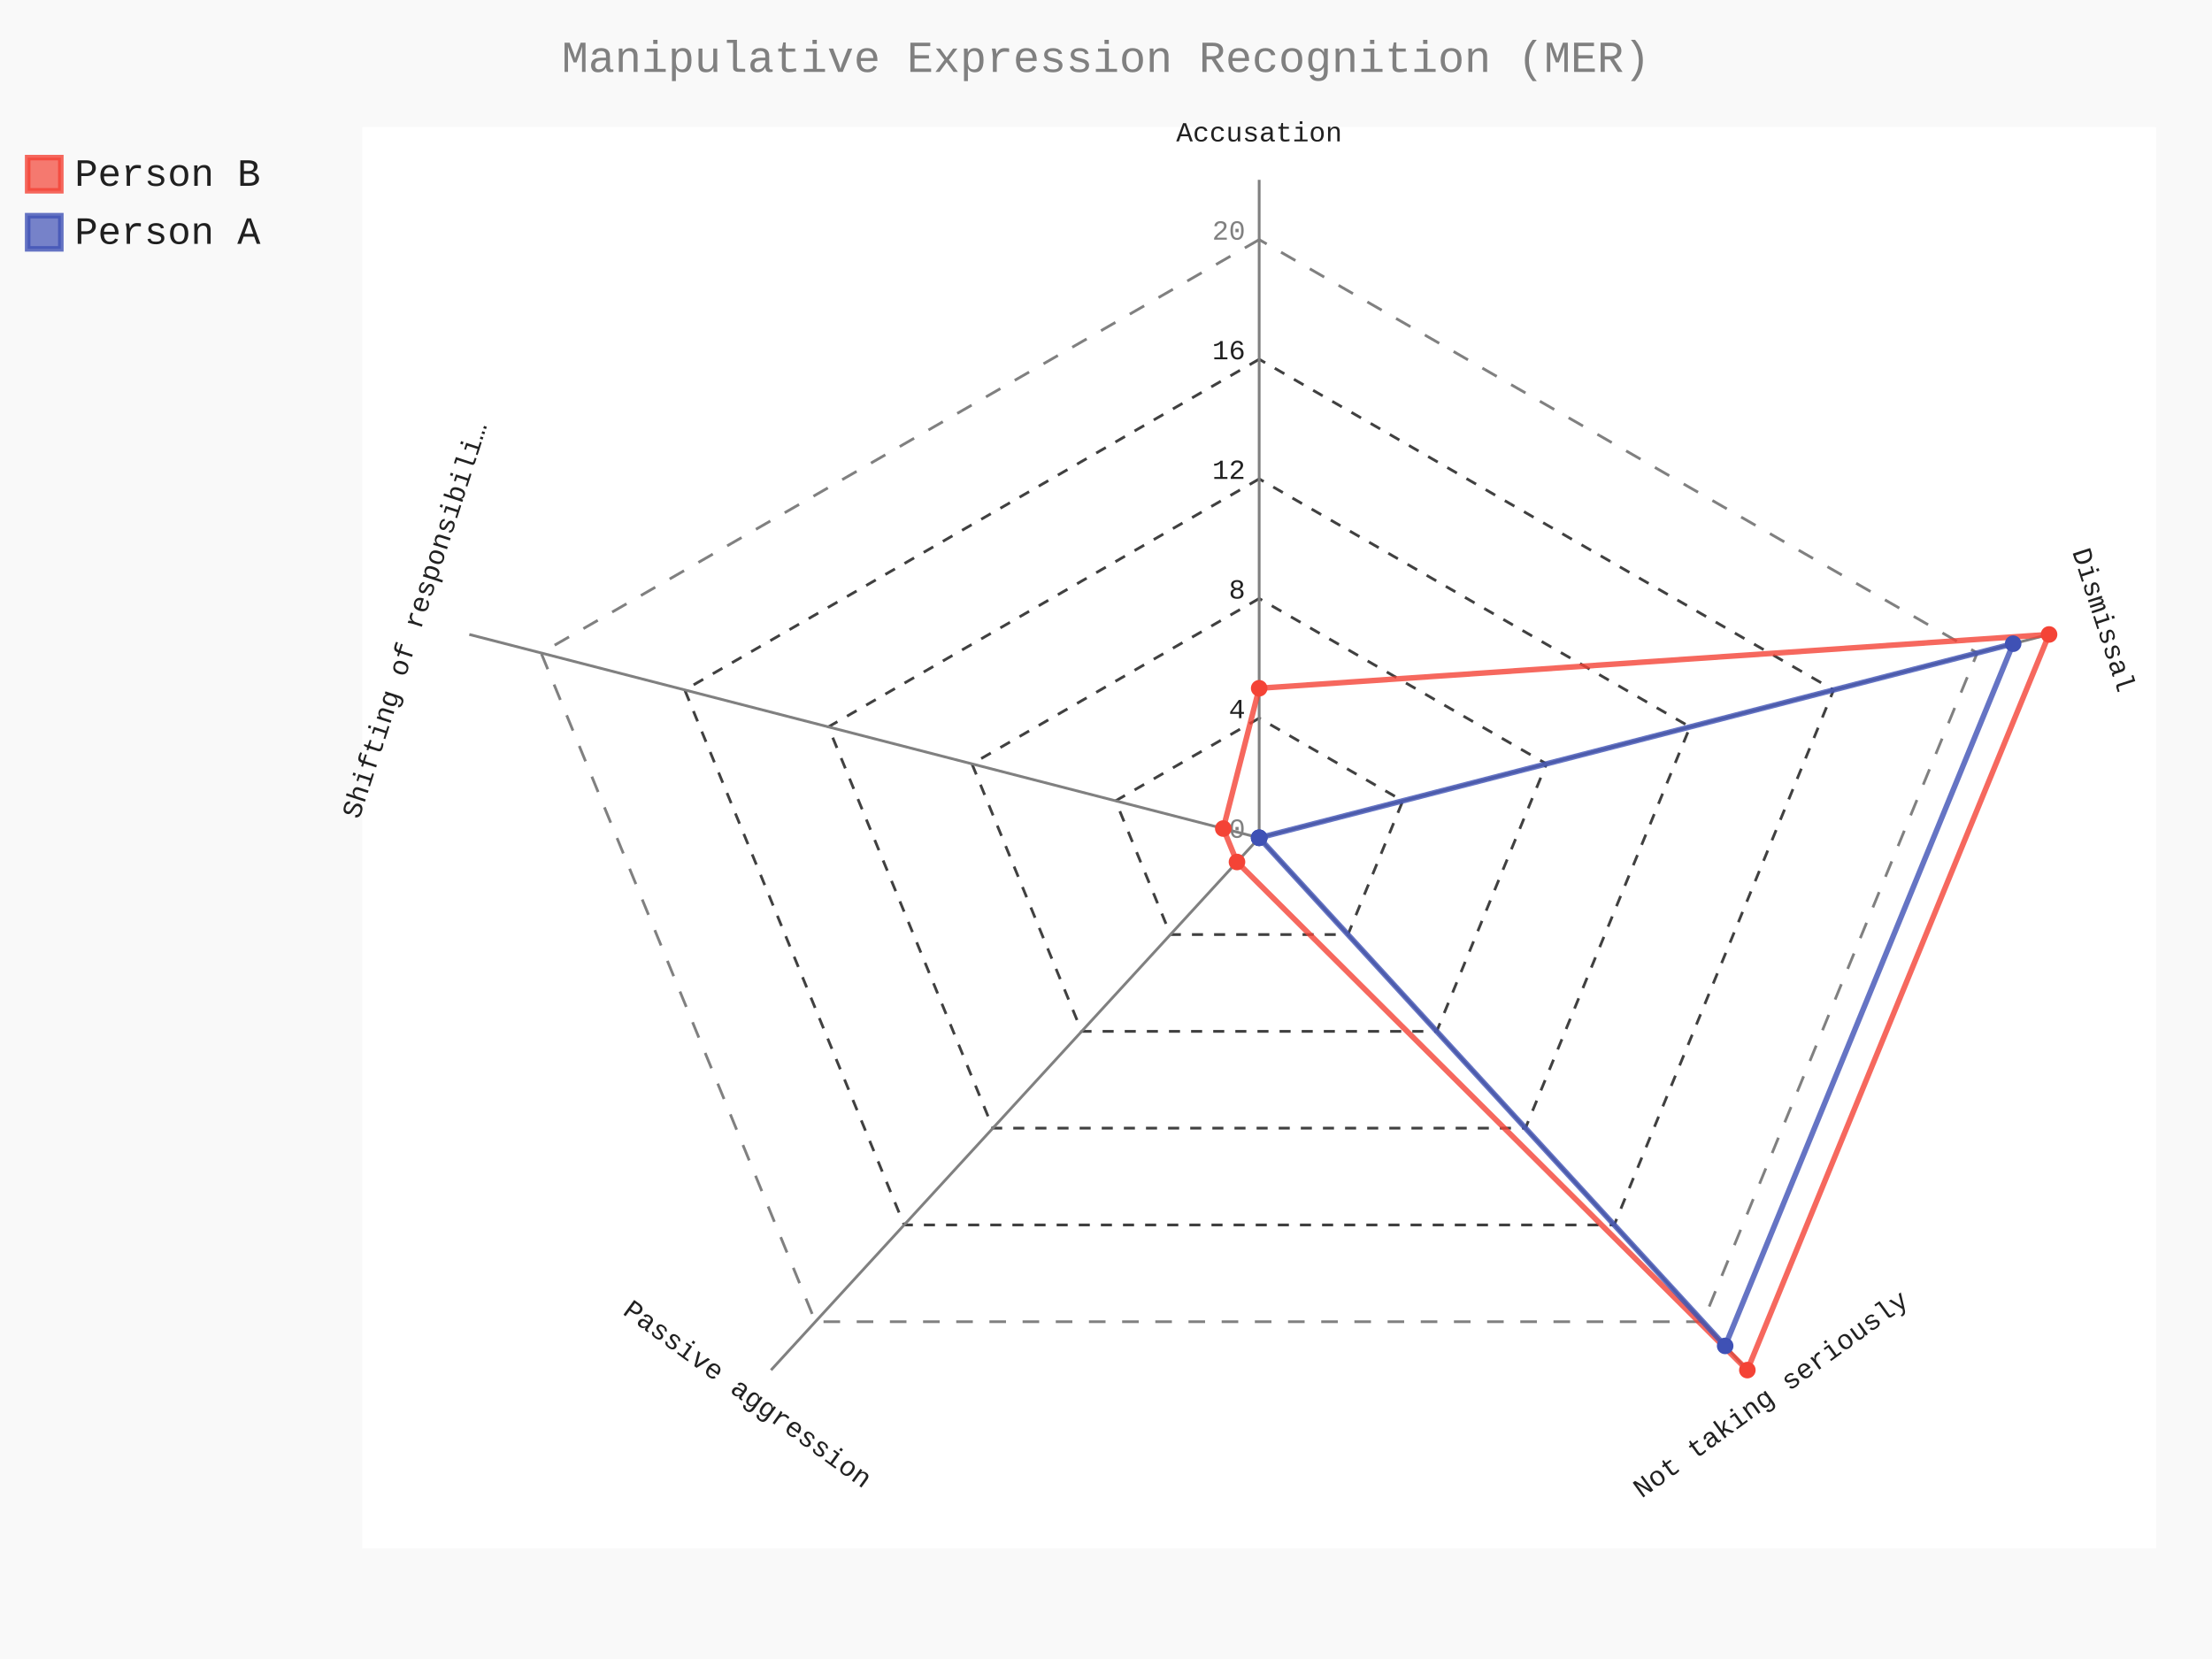
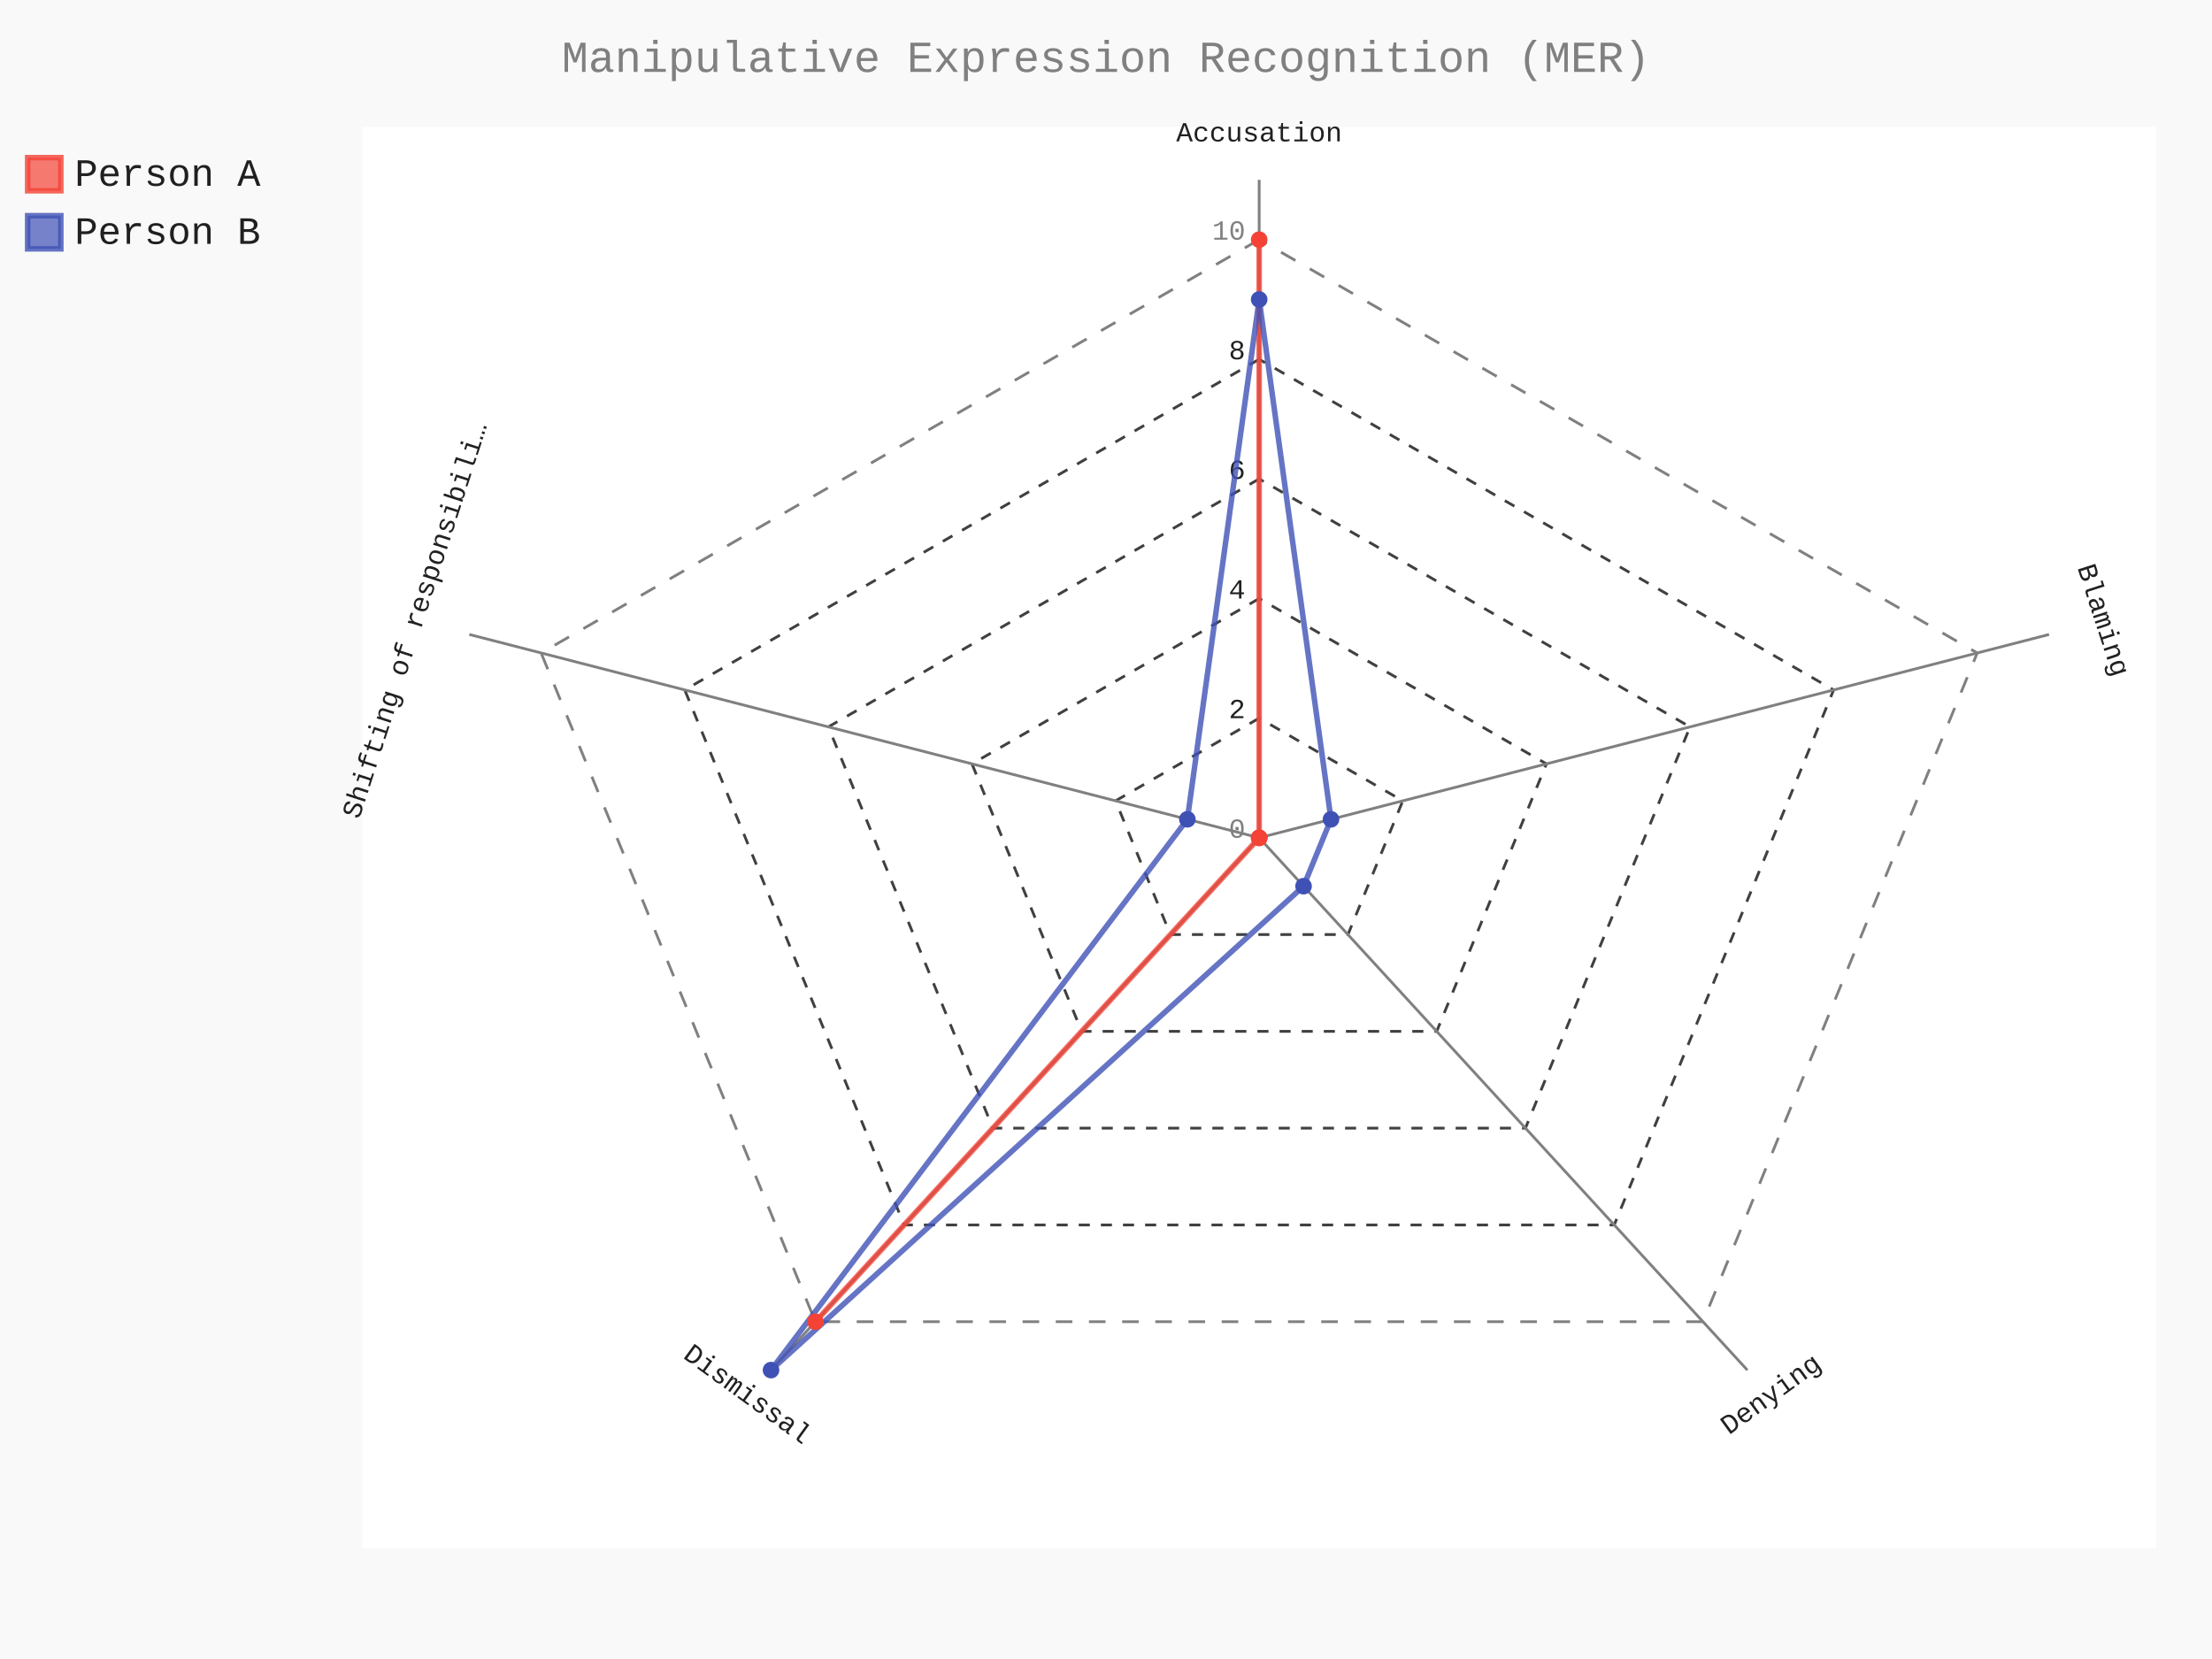
- <svg xmlns="http://www.w3.org/2000/svg" id="chart-797df24d-ebb2-471a-9bb6-8d7a847ce940" class="pygal-chart" viewBox="0 0 800 600">
+ <svg xmlns="http://www.w3.org/2000/svg" id="chart-f49e1359-fac0-4ea4-8964-e4b356c7931f" class="pygal-chart" viewBox="0 0 800 600">
  <defs>
-     <style type="text/css">#chart-797df24d-ebb2-471a-9bb6-8d7a847ce940{-webkit-user-select:none;-webkit-font-smoothing:antialiased;font-family:Consolas,"Liberation Mono",Menlo,Courier,monospace}#chart-797df24d-ebb2-471a-9bb6-8d7a847ce940 .title{font-family:Consolas,"Liberation Mono",Menlo,Courier,monospace;font-size:16px}#chart-797df24d-ebb2-471a-9bb6-8d7a847ce940 .legends .legend text{font-family:Consolas,"Liberation Mono",Menlo,Courier,monospace;font-size:14px}#chart-797df24d-ebb2-471a-9bb6-8d7a847ce940 .axis text{font-family:Consolas,"Liberation Mono",Menlo,Courier,monospace;font-size:10px}#chart-797df24d-ebb2-471a-9bb6-8d7a847ce940 .axis text.major{font-family:Consolas,"Liberation Mono",Menlo,Courier,monospace;font-size:10px}#chart-797df24d-ebb2-471a-9bb6-8d7a847ce940 .text-overlay text.value{font-family:Consolas,"Liberation Mono",Menlo,Courier,monospace;font-size:16px}#chart-797df24d-ebb2-471a-9bb6-8d7a847ce940 .text-overlay text.label{font-family:Consolas,"Liberation Mono",Menlo,Courier,monospace;font-size:10px}#chart-797df24d-ebb2-471a-9bb6-8d7a847ce940 .tooltip{font-family:Consolas,"Liberation Mono",Menlo,Courier,monospace;font-size:14px}#chart-797df24d-ebb2-471a-9bb6-8d7a847ce940 text.no_data{font-family:Consolas,"Liberation Mono",Menlo,Courier,monospace;font-size:64px}
- #chart-797df24d-ebb2-471a-9bb6-8d7a847ce940{background-color:rgba(249,249,249,1)}#chart-797df24d-ebb2-471a-9bb6-8d7a847ce940 path,#chart-797df24d-ebb2-471a-9bb6-8d7a847ce940 line,#chart-797df24d-ebb2-471a-9bb6-8d7a847ce940 rect,#chart-797df24d-ebb2-471a-9bb6-8d7a847ce940 circle{-webkit-transition:150ms;-moz-transition:150ms;transition:150ms}#chart-797df24d-ebb2-471a-9bb6-8d7a847ce940 .graph &gt; .background{fill:rgba(249,249,249,1)}#chart-797df24d-ebb2-471a-9bb6-8d7a847ce940 .plot &gt; .background{fill:rgba(255,255,255,1)}#chart-797df24d-ebb2-471a-9bb6-8d7a847ce940 .graph{fill:rgba(0,0,0,.87)}#chart-797df24d-ebb2-471a-9bb6-8d7a847ce940 text.no_data{fill:rgba(128,128,128,1)}#chart-797df24d-ebb2-471a-9bb6-8d7a847ce940 .title{fill:rgba(128,128,128,1)}#chart-797df24d-ebb2-471a-9bb6-8d7a847ce940 .legends .legend text{fill:rgba(0,0,0,.87)}#chart-797df24d-ebb2-471a-9bb6-8d7a847ce940 .legends .legend:hover text{fill:rgba(128,128,128,1)}#chart-797df24d-ebb2-471a-9bb6-8d7a847ce940 .axis .line{stroke:rgba(128,128,128,1)}#chart-797df24d-ebb2-471a-9bb6-8d7a847ce940 .axis .guide.line{stroke:rgba(0,0,0,.54)}#chart-797df24d-ebb2-471a-9bb6-8d7a847ce940 .axis .major.line{stroke:rgba(0,0,0,.87)}#chart-797df24d-ebb2-471a-9bb6-8d7a847ce940 .axis text.major{fill:rgba(128,128,128,1)}#chart-797df24d-ebb2-471a-9bb6-8d7a847ce940 .axis.y .guides:hover .guide.line,#chart-797df24d-ebb2-471a-9bb6-8d7a847ce940 .line-graph .axis.x .guides:hover .guide.line,#chart-797df24d-ebb2-471a-9bb6-8d7a847ce940 .stackedline-graph .axis.x .guides:hover .guide.line,#chart-797df24d-ebb2-471a-9bb6-8d7a847ce940 .xy-graph .axis.x .guides:hover .guide.line{stroke:rgba(128,128,128,1)}#chart-797df24d-ebb2-471a-9bb6-8d7a847ce940 .axis .guides:hover text{fill:rgba(128,128,128,1)}#chart-797df24d-ebb2-471a-9bb6-8d7a847ce940 .reactive{fill-opacity:.7;stroke-opacity:.8;stroke-width:2}#chart-797df24d-ebb2-471a-9bb6-8d7a847ce940 .ci{stroke:rgba(0,0,0,.87)}#chart-797df24d-ebb2-471a-9bb6-8d7a847ce940 .reactive.active,#chart-797df24d-ebb2-471a-9bb6-8d7a847ce940 .active .reactive{fill-opacity:.8;stroke-opacity:.9;stroke-width:4}#chart-797df24d-ebb2-471a-9bb6-8d7a847ce940 .ci .reactive.active{stroke-width:1.5}#chart-797df24d-ebb2-471a-9bb6-8d7a847ce940 .series text{fill:rgba(128,128,128,1)}#chart-797df24d-ebb2-471a-9bb6-8d7a847ce940 .tooltip rect{fill:rgba(255,255,255,1);stroke:rgba(128,128,128,1);-webkit-transition:opacity 150ms;-moz-transition:opacity 150ms;transition:opacity 150ms}#chart-797df24d-ebb2-471a-9bb6-8d7a847ce940 .tooltip .label{fill:rgba(0,0,0,.87)}#chart-797df24d-ebb2-471a-9bb6-8d7a847ce940 .tooltip .label{fill:rgba(0,0,0,.87)}#chart-797df24d-ebb2-471a-9bb6-8d7a847ce940 .tooltip .legend{font-size:.8em;fill:rgba(0,0,0,.54)}#chart-797df24d-ebb2-471a-9bb6-8d7a847ce940 .tooltip .x_label{font-size:.6em;fill:rgba(128,128,128,1)}#chart-797df24d-ebb2-471a-9bb6-8d7a847ce940 .tooltip .xlink{font-size:.5em;text-decoration:underline}#chart-797df24d-ebb2-471a-9bb6-8d7a847ce940 .tooltip .value{font-size:1.5em}#chart-797df24d-ebb2-471a-9bb6-8d7a847ce940 .bound{font-size:.5em}#chart-797df24d-ebb2-471a-9bb6-8d7a847ce940 .max-value{font-size:.75em;fill:rgba(0,0,0,.54)}#chart-797df24d-ebb2-471a-9bb6-8d7a847ce940 .map-element{fill:rgba(255,255,255,1);stroke:rgba(0,0,0,.54) !important}#chart-797df24d-ebb2-471a-9bb6-8d7a847ce940 .map-element .reactive{fill-opacity:inherit;stroke-opacity:inherit}#chart-797df24d-ebb2-471a-9bb6-8d7a847ce940 .color-0,#chart-797df24d-ebb2-471a-9bb6-8d7a847ce940 .color-0 a:visited{stroke:#F44336;fill:#F44336}#chart-797df24d-ebb2-471a-9bb6-8d7a847ce940 .color-1,#chart-797df24d-ebb2-471a-9bb6-8d7a847ce940 .color-1 a:visited{stroke:#3F51B5;fill:#3F51B5}#chart-797df24d-ebb2-471a-9bb6-8d7a847ce940 .text-overlay .color-0 text{fill:black}#chart-797df24d-ebb2-471a-9bb6-8d7a847ce940 .text-overlay .color-1 text{fill:black}
- #chart-797df24d-ebb2-471a-9bb6-8d7a847ce940 text.no_data{text-anchor:middle}#chart-797df24d-ebb2-471a-9bb6-8d7a847ce940 .guide.line{fill:none}#chart-797df24d-ebb2-471a-9bb6-8d7a847ce940 .centered{text-anchor:middle}#chart-797df24d-ebb2-471a-9bb6-8d7a847ce940 .title{text-anchor:middle}#chart-797df24d-ebb2-471a-9bb6-8d7a847ce940 .legends .legend text{fill-opacity:1}#chart-797df24d-ebb2-471a-9bb6-8d7a847ce940 .axis.x text{text-anchor:middle}#chart-797df24d-ebb2-471a-9bb6-8d7a847ce940 .axis.x:not(.web) text[transform]{text-anchor:start}#chart-797df24d-ebb2-471a-9bb6-8d7a847ce940 .axis.x:not(.web) text[transform].backwards{text-anchor:end}#chart-797df24d-ebb2-471a-9bb6-8d7a847ce940 .axis.y text{text-anchor:end}#chart-797df24d-ebb2-471a-9bb6-8d7a847ce940 .axis.y text[transform].backwards{text-anchor:start}#chart-797df24d-ebb2-471a-9bb6-8d7a847ce940 .axis.y2 text{text-anchor:start}#chart-797df24d-ebb2-471a-9bb6-8d7a847ce940 .axis.y2 text[transform].backwards{text-anchor:end}#chart-797df24d-ebb2-471a-9bb6-8d7a847ce940 .axis .guide.line{stroke-dasharray:4,4;stroke:#404040}#chart-797df24d-ebb2-471a-9bb6-8d7a847ce940 .axis .major.guide.line{stroke-dasharray:6,6;stroke:#808080}#chart-797df24d-ebb2-471a-9bb6-8d7a847ce940 .horizontal .axis.y .guide.line,#chart-797df24d-ebb2-471a-9bb6-8d7a847ce940 .horizontal .axis.y2 .guide.line,#chart-797df24d-ebb2-471a-9bb6-8d7a847ce940 .vertical .axis.x .guide.line{opacity:0}#chart-797df24d-ebb2-471a-9bb6-8d7a847ce940 .horizontal .axis.always_show .guide.line,#chart-797df24d-ebb2-471a-9bb6-8d7a847ce940 .vertical .axis.always_show .guide.line{opacity:1 !important}#chart-797df24d-ebb2-471a-9bb6-8d7a847ce940 .axis.y .guides:hover .guide.line,#chart-797df24d-ebb2-471a-9bb6-8d7a847ce940 .axis.y2 .guides:hover .guide.line,#chart-797df24d-ebb2-471a-9bb6-8d7a847ce940 .axis.x .guides:hover .guide.line{opacity:1}#chart-797df24d-ebb2-471a-9bb6-8d7a847ce940 .axis .guides:hover text{opacity:1}#chart-797df24d-ebb2-471a-9bb6-8d7a847ce940 .nofill{fill:none}#chart-797df24d-ebb2-471a-9bb6-8d7a847ce940 .subtle-fill{fill-opacity:.2}#chart-797df24d-ebb2-471a-9bb6-8d7a847ce940 .dot{stroke-width:1px;fill-opacity:1;stroke-opacity:1}#chart-797df24d-ebb2-471a-9bb6-8d7a847ce940 .dot.active{stroke-width:5px}#chart-797df24d-ebb2-471a-9bb6-8d7a847ce940 .dot.negative{fill:transparent}#chart-797df24d-ebb2-471a-9bb6-8d7a847ce940 text,#chart-797df24d-ebb2-471a-9bb6-8d7a847ce940 tspan{stroke:none !important}#chart-797df24d-ebb2-471a-9bb6-8d7a847ce940 .series text.active{opacity:1}#chart-797df24d-ebb2-471a-9bb6-8d7a847ce940 .tooltip rect{fill-opacity:.95;stroke-width:.5}#chart-797df24d-ebb2-471a-9bb6-8d7a847ce940 .tooltip text{fill-opacity:1}#chart-797df24d-ebb2-471a-9bb6-8d7a847ce940 .showable{visibility:hidden}#chart-797df24d-ebb2-471a-9bb6-8d7a847ce940 .showable.shown{visibility:visible}#chart-797df24d-ebb2-471a-9bb6-8d7a847ce940 .gauge-background{fill:rgba(229,229,229,1);stroke:none}#chart-797df24d-ebb2-471a-9bb6-8d7a847ce940 .bg-lines{stroke:rgba(249,249,249,1);stroke-width:2px}</style>
+     <style type="text/css">#chart-f49e1359-fac0-4ea4-8964-e4b356c7931f{-webkit-user-select:none;-webkit-font-smoothing:antialiased;font-family:Consolas,"Liberation Mono",Menlo,Courier,monospace}#chart-f49e1359-fac0-4ea4-8964-e4b356c7931f .title{font-family:Consolas,"Liberation Mono",Menlo,Courier,monospace;font-size:16px}#chart-f49e1359-fac0-4ea4-8964-e4b356c7931f .legends .legend text{font-family:Consolas,"Liberation Mono",Menlo,Courier,monospace;font-size:14px}#chart-f49e1359-fac0-4ea4-8964-e4b356c7931f .axis text{font-family:Consolas,"Liberation Mono",Menlo,Courier,monospace;font-size:10px}#chart-f49e1359-fac0-4ea4-8964-e4b356c7931f .axis text.major{font-family:Consolas,"Liberation Mono",Menlo,Courier,monospace;font-size:10px}#chart-f49e1359-fac0-4ea4-8964-e4b356c7931f .text-overlay text.value{font-family:Consolas,"Liberation Mono",Menlo,Courier,monospace;font-size:16px}#chart-f49e1359-fac0-4ea4-8964-e4b356c7931f .text-overlay text.label{font-family:Consolas,"Liberation Mono",Menlo,Courier,monospace;font-size:10px}#chart-f49e1359-fac0-4ea4-8964-e4b356c7931f .tooltip{font-family:Consolas,"Liberation Mono",Menlo,Courier,monospace;font-size:14px}#chart-f49e1359-fac0-4ea4-8964-e4b356c7931f text.no_data{font-family:Consolas,"Liberation Mono",Menlo,Courier,monospace;font-size:64px}
+ #chart-f49e1359-fac0-4ea4-8964-e4b356c7931f{background-color:rgba(249,249,249,1)}#chart-f49e1359-fac0-4ea4-8964-e4b356c7931f path,#chart-f49e1359-fac0-4ea4-8964-e4b356c7931f line,#chart-f49e1359-fac0-4ea4-8964-e4b356c7931f rect,#chart-f49e1359-fac0-4ea4-8964-e4b356c7931f circle{-webkit-transition:150ms;-moz-transition:150ms;transition:150ms}#chart-f49e1359-fac0-4ea4-8964-e4b356c7931f .graph &gt; .background{fill:rgba(249,249,249,1)}#chart-f49e1359-fac0-4ea4-8964-e4b356c7931f .plot &gt; .background{fill:rgba(255,255,255,1)}#chart-f49e1359-fac0-4ea4-8964-e4b356c7931f .graph{fill:rgba(0,0,0,.87)}#chart-f49e1359-fac0-4ea4-8964-e4b356c7931f text.no_data{fill:rgba(128,128,128,1)}#chart-f49e1359-fac0-4ea4-8964-e4b356c7931f .title{fill:rgba(128,128,128,1)}#chart-f49e1359-fac0-4ea4-8964-e4b356c7931f .legends .legend text{fill:rgba(0,0,0,.87)}#chart-f49e1359-fac0-4ea4-8964-e4b356c7931f .legends .legend:hover text{fill:rgba(128,128,128,1)}#chart-f49e1359-fac0-4ea4-8964-e4b356c7931f .axis .line{stroke:rgba(128,128,128,1)}#chart-f49e1359-fac0-4ea4-8964-e4b356c7931f .axis .guide.line{stroke:rgba(0,0,0,.54)}#chart-f49e1359-fac0-4ea4-8964-e4b356c7931f .axis .major.line{stroke:rgba(0,0,0,.87)}#chart-f49e1359-fac0-4ea4-8964-e4b356c7931f .axis text.major{fill:rgba(128,128,128,1)}#chart-f49e1359-fac0-4ea4-8964-e4b356c7931f .axis.y .guides:hover .guide.line,#chart-f49e1359-fac0-4ea4-8964-e4b356c7931f .line-graph .axis.x .guides:hover .guide.line,#chart-f49e1359-fac0-4ea4-8964-e4b356c7931f .stackedline-graph .axis.x .guides:hover .guide.line,#chart-f49e1359-fac0-4ea4-8964-e4b356c7931f .xy-graph .axis.x .guides:hover .guide.line{stroke:rgba(128,128,128,1)}#chart-f49e1359-fac0-4ea4-8964-e4b356c7931f .axis .guides:hover text{fill:rgba(128,128,128,1)}#chart-f49e1359-fac0-4ea4-8964-e4b356c7931f .reactive{fill-opacity:.7;stroke-opacity:.8;stroke-width:2}#chart-f49e1359-fac0-4ea4-8964-e4b356c7931f .ci{stroke:rgba(0,0,0,.87)}#chart-f49e1359-fac0-4ea4-8964-e4b356c7931f .reactive.active,#chart-f49e1359-fac0-4ea4-8964-e4b356c7931f .active .reactive{fill-opacity:.8;stroke-opacity:.9;stroke-width:4}#chart-f49e1359-fac0-4ea4-8964-e4b356c7931f .ci .reactive.active{stroke-width:1.5}#chart-f49e1359-fac0-4ea4-8964-e4b356c7931f .series text{fill:rgba(128,128,128,1)}#chart-f49e1359-fac0-4ea4-8964-e4b356c7931f .tooltip rect{fill:rgba(255,255,255,1);stroke:rgba(128,128,128,1);-webkit-transition:opacity 150ms;-moz-transition:opacity 150ms;transition:opacity 150ms}#chart-f49e1359-fac0-4ea4-8964-e4b356c7931f .tooltip .label{fill:rgba(0,0,0,.87)}#chart-f49e1359-fac0-4ea4-8964-e4b356c7931f .tooltip .label{fill:rgba(0,0,0,.87)}#chart-f49e1359-fac0-4ea4-8964-e4b356c7931f .tooltip .legend{font-size:.8em;fill:rgba(0,0,0,.54)}#chart-f49e1359-fac0-4ea4-8964-e4b356c7931f .tooltip .x_label{font-size:.6em;fill:rgba(128,128,128,1)}#chart-f49e1359-fac0-4ea4-8964-e4b356c7931f .tooltip .xlink{font-size:.5em;text-decoration:underline}#chart-f49e1359-fac0-4ea4-8964-e4b356c7931f .tooltip .value{font-size:1.5em}#chart-f49e1359-fac0-4ea4-8964-e4b356c7931f .bound{font-size:.5em}#chart-f49e1359-fac0-4ea4-8964-e4b356c7931f .max-value{font-size:.75em;fill:rgba(0,0,0,.54)}#chart-f49e1359-fac0-4ea4-8964-e4b356c7931f .map-element{fill:rgba(255,255,255,1);stroke:rgba(0,0,0,.54) !important}#chart-f49e1359-fac0-4ea4-8964-e4b356c7931f .map-element .reactive{fill-opacity:inherit;stroke-opacity:inherit}#chart-f49e1359-fac0-4ea4-8964-e4b356c7931f .color-0,#chart-f49e1359-fac0-4ea4-8964-e4b356c7931f .color-0 a:visited{stroke:#F44336;fill:#F44336}#chart-f49e1359-fac0-4ea4-8964-e4b356c7931f .color-1,#chart-f49e1359-fac0-4ea4-8964-e4b356c7931f .color-1 a:visited{stroke:#3F51B5;fill:#3F51B5}#chart-f49e1359-fac0-4ea4-8964-e4b356c7931f .text-overlay .color-0 text{fill:black}#chart-f49e1359-fac0-4ea4-8964-e4b356c7931f .text-overlay .color-1 text{fill:black}
+ #chart-f49e1359-fac0-4ea4-8964-e4b356c7931f text.no_data{text-anchor:middle}#chart-f49e1359-fac0-4ea4-8964-e4b356c7931f .guide.line{fill:none}#chart-f49e1359-fac0-4ea4-8964-e4b356c7931f .centered{text-anchor:middle}#chart-f49e1359-fac0-4ea4-8964-e4b356c7931f .title{text-anchor:middle}#chart-f49e1359-fac0-4ea4-8964-e4b356c7931f .legends .legend text{fill-opacity:1}#chart-f49e1359-fac0-4ea4-8964-e4b356c7931f .axis.x text{text-anchor:middle}#chart-f49e1359-fac0-4ea4-8964-e4b356c7931f .axis.x:not(.web) text[transform]{text-anchor:start}#chart-f49e1359-fac0-4ea4-8964-e4b356c7931f .axis.x:not(.web) text[transform].backwards{text-anchor:end}#chart-f49e1359-fac0-4ea4-8964-e4b356c7931f .axis.y text{text-anchor:end}#chart-f49e1359-fac0-4ea4-8964-e4b356c7931f .axis.y text[transform].backwards{text-anchor:start}#chart-f49e1359-fac0-4ea4-8964-e4b356c7931f .axis.y2 text{text-anchor:start}#chart-f49e1359-fac0-4ea4-8964-e4b356c7931f .axis.y2 text[transform].backwards{text-anchor:end}#chart-f49e1359-fac0-4ea4-8964-e4b356c7931f .axis .guide.line{stroke-dasharray:4,4;stroke:#404040}#chart-f49e1359-fac0-4ea4-8964-e4b356c7931f .axis .major.guide.line{stroke-dasharray:6,6;stroke:#808080}#chart-f49e1359-fac0-4ea4-8964-e4b356c7931f .horizontal .axis.y .guide.line,#chart-f49e1359-fac0-4ea4-8964-e4b356c7931f .horizontal .axis.y2 .guide.line,#chart-f49e1359-fac0-4ea4-8964-e4b356c7931f .vertical .axis.x .guide.line{opacity:0}#chart-f49e1359-fac0-4ea4-8964-e4b356c7931f .horizontal .axis.always_show .guide.line,#chart-f49e1359-fac0-4ea4-8964-e4b356c7931f .vertical .axis.always_show .guide.line{opacity:1 !important}#chart-f49e1359-fac0-4ea4-8964-e4b356c7931f .axis.y .guides:hover .guide.line,#chart-f49e1359-fac0-4ea4-8964-e4b356c7931f .axis.y2 .guides:hover .guide.line,#chart-f49e1359-fac0-4ea4-8964-e4b356c7931f .axis.x .guides:hover .guide.line{opacity:1}#chart-f49e1359-fac0-4ea4-8964-e4b356c7931f .axis .guides:hover text{opacity:1}#chart-f49e1359-fac0-4ea4-8964-e4b356c7931f .nofill{fill:none}#chart-f49e1359-fac0-4ea4-8964-e4b356c7931f .subtle-fill{fill-opacity:.2}#chart-f49e1359-fac0-4ea4-8964-e4b356c7931f .dot{stroke-width:1px;fill-opacity:1;stroke-opacity:1}#chart-f49e1359-fac0-4ea4-8964-e4b356c7931f .dot.active{stroke-width:5px}#chart-f49e1359-fac0-4ea4-8964-e4b356c7931f .dot.negative{fill:transparent}#chart-f49e1359-fac0-4ea4-8964-e4b356c7931f text,#chart-f49e1359-fac0-4ea4-8964-e4b356c7931f tspan{stroke:none !important}#chart-f49e1359-fac0-4ea4-8964-e4b356c7931f .series text.active{opacity:1}#chart-f49e1359-fac0-4ea4-8964-e4b356c7931f .tooltip rect{fill-opacity:.95;stroke-width:.5}#chart-f49e1359-fac0-4ea4-8964-e4b356c7931f .tooltip text{fill-opacity:1}#chart-f49e1359-fac0-4ea4-8964-e4b356c7931f .showable{visibility:hidden}#chart-f49e1359-fac0-4ea4-8964-e4b356c7931f .showable.shown{visibility:visible}#chart-f49e1359-fac0-4ea4-8964-e4b356c7931f .gauge-background{fill:rgba(229,229,229,1);stroke:none}#chart-f49e1359-fac0-4ea4-8964-e4b356c7931f .bg-lines{stroke:rgba(249,249,249,1);stroke-width:2px}</style>
  </defs>
  <g class="graph radar-graph vertical">
    <rect x="0" y="0" width="800" height="600" class="background" />
    <g transform="translate(131, 46)" class="plot">
      <rect x="0" y="0" width="648.8" height="514" class="background" />
      <g class="axis y web">
        <g class="guides">
          <path d="M324.4 40.67 L64.701 190.15 163.897 432.015 484.903 432.015 584.099 190.15 324.4 40.67 Z" class="major guide line" />
-           <text x="319.4" y="40.67" class="major">20</text>
+           <text x="319.4" y="40.67" class="major">10</text>
        </g>
        <g class="guides">
          <path d="M324.4 83.936 L116.641 203.52 195.998 397.012 452.802 397.012 532.159 203.52 324.4 83.936 Z" class="guide line" />
-           <text x="319.4" y="83.936" class="">16</text>
+           <text x="319.4" y="83.936" class="">8</text>
        </g>
        <g class="guides">
          <path d="M324.4 127.202 L168.58 216.89 228.098 362.009 420.702 362.009 480.22 216.89 324.4 127.202 Z" class="guide line" />
-           <text x="319.4" y="127.202" class="">12</text>
+           <text x="319.4" y="127.202" class="">6</text>
        </g>
        <g class="guides">
          <path d="M324.4 170.468 L220.52 230.26 260.199 327.006 388.601 327.006 428.28 230.26 324.4 170.468 Z" class="guide line" />
-           <text x="319.4" y="170.468" class="">8</text>
+           <text x="319.4" y="170.468" class="">4</text>
        </g>
        <g class="guides">
          <path d="M324.4 213.734 L272.46 243.63 292.299 292.003 356.501 292.003 376.34 243.63 324.4 213.734 Z" class="guide line" />
-           <text x="319.4" y="213.734" class="">4</text>
+           <text x="319.4" y="213.734" class="">2</text>
        </g>
        <g class="guides">
          <path d="M324.4 257 L324.4 257 324.4 257 324.4 257 324.4 257 324.4 257 Z" class="major guide line" />
          <text x="319.4" y="257.0" class="major">0</text>
        </g>
      </g>
      <g class="axis x web">
        <g class="guides">
          <path d="M324.4 257 L324.4 19.037" class="line" />
          <text x="324.4" y="5.14" class="" transform="rotate(0 324.4 5.14)">Accusation</text>
        </g>
        <g class="guides">
          <path d="M324.4 257 L38.731 183.465" class="line" />
          <text x="22.048" y="179.171" class="" transform="rotate(-72 22.04772 179.171)">Shifting of responsibili…</text>
        </g>
        <g class="guides">
          <path d="M324.4 257 L147.847 449.516" class="line" />
-           <text x="137.536" y="460.759" class="" transform="rotate(-324 137.536 460.759)">Passive aggression</text>
+           <text x="137.536" y="460.759" class="" transform="rotate(-324 137.536 460.759)">Dismissal</text>
        </g>
        <g class="guides">
          <path d="M324.4 257 L500.953 449.516" class="line" />
-           <text x="511.264" y="460.759" class="" transform="rotate(-396 511.264 460.759)">Not taking seriously</text>
+           <text x="511.264" y="460.759" class="" transform="rotate(-396 511.264 460.759)">Denying</text>
        </g>
        <g class="guides">
          <path d="M324.4 257 L610.069 183.465" class="line" />
-           <text x="626.752" y="179.171" class="" transform="rotate(-288 626.7523 179.171)">Dismissal</text>
+           <text x="626.752" y="179.171" class="" transform="rotate(-288 626.7523 179.171)">Blaming</text>
        </g>
      </g>
      <g class="series serie-0 color-0">
-         <path d="M324.4 202.918 L311.415 253.658 316.375 265.751 500.953 449.516 610.069 183.465 Z" class="line reactive nofill" />
+         <path d="M324.4 40.67 L324.4 257 163.897 432.015 324.4 257 324.4 257 Z" class="line reactive nofill" />
      </g>
      <g class="series serie-1 color-1">
-         <path d="M324.4 257 L324.4 257 324.4 257 492.928 440.765 597.084 186.808 Z" class="line reactive nofill" />
+         <path d="M324.4 62.303 L298.43 250.315 147.847 449.516 340.45 274.501 350.37 250.315 Z" class="line reactive nofill" />
      </g>
    </g>
    <g class="titles">
      <text x="400.0" y="26" class="title plot_title">Manipulative Expression Recognition (MER)</text>
    </g>
    <g transform="translate(131, 46)" class="plot overlay">
      <g class="series serie-0 color-0">
        <g class="dots">
-           <circle cx="324.4" cy="202.918" r="2.5" class="dot reactive tooltip-trigger" />
+           <circle cx="324.4" cy="40.67" r="2.5" class="dot reactive tooltip-trigger" />
        </g>
        <g class="dots">
-           <circle cx="311.415" cy="253.658" r="2.5" class="dot reactive tooltip-trigger" />
+           <circle cx="324.4" cy="257.0" r="2.5" class="dot reactive tooltip-trigger" />
        </g>
        <g class="dots">
-           <circle cx="316.375" cy="265.751" r="2.5" class="dot reactive tooltip-trigger" />
-         </g>
-         <g class="dots">
-           <circle cx="500.953" cy="449.516" r="2.5" class="dot reactive tooltip-trigger" />
-         </g>
-         <g class="dots">
-           <circle cx="610.069" cy="183.465" r="2.5" class="dot reactive tooltip-trigger" />
-         </g>
-       </g>
-       <g class="series serie-1 color-1">
-         <g class="dots">
-           <circle cx="324.4" cy="257.0" r="2.5" class="dot reactive tooltip-trigger" />
+           <circle cx="163.897" cy="432.015" r="2.5" class="dot reactive tooltip-trigger" />
        </g>
        <g class="dots">
          <circle cx="324.4" cy="257.0" r="2.5" class="dot reactive tooltip-trigger" />
        </g>
        <g class="dots">
          <circle cx="324.4" cy="257.0" r="2.5" class="dot reactive tooltip-trigger" />
        </g>
+       </g>
+       <g class="series serie-1 color-1">
        <g class="dots">
-           <circle cx="492.928" cy="440.765" r="2.5" class="dot reactive tooltip-trigger" />
+           <circle cx="324.4" cy="62.303" r="2.5" class="dot reactive tooltip-trigger" />
        </g>
        <g class="dots">
-           <circle cx="597.084" cy="186.808" r="2.5" class="dot reactive tooltip-trigger" />
+           <circle cx="298.43" cy="250.315" r="2.5" class="dot reactive tooltip-trigger" />
+         </g>
+         <g class="dots">
+           <circle cx="147.847" cy="449.516" r="2.5" class="dot reactive tooltip-trigger" />
+         </g>
+         <g class="dots">
+           <circle cx="340.45" cy="274.501" r="2.5" class="dot reactive tooltip-trigger" />
+         </g>
+         <g class="dots">
+           <circle cx="350.37" cy="250.315" r="2.5" class="dot reactive tooltip-trigger" />
        </g>
      </g>
    </g>
    <g transform="translate(131, 46)" class="plot text-overlay">
      <g class="series serie-0 color-0" />
      <g class="series serie-1 color-1" />
    </g>
    <g transform="translate(131, 46)" class="plot tooltip-overlay">
      <g transform="translate(0 0)" style="opacity: 0" class="tooltip">
        <rect rx="0" ry="0" width="0" height="0" class="tooltip-box" />
        <g class="text" />
      </g>
    </g>
    <g transform="translate(10, 56)" class="legends">
      <g id="activate-serie-0" class="legend reactive activate-serie">
        <rect x="0.0" y="1.0" width="12" height="12" class="color-0 reactive" />
-         <text x="17.0" y="11.2">Person B</text>
+         <text x="17.0" y="11.2">Person A</text>
      </g>
      <g id="activate-serie-1" class="legend reactive activate-serie">
        <rect x="0.0" y="22.0" width="12" height="12" class="color-1 reactive" />
-         <text x="17.0" y="32.2">Person A</text>
+         <text x="17.0" y="32.2">Person B</text>
      </g>
    </g>
    <g transform="translate(790, 56)" class="legends" />
  </g>
</svg>
